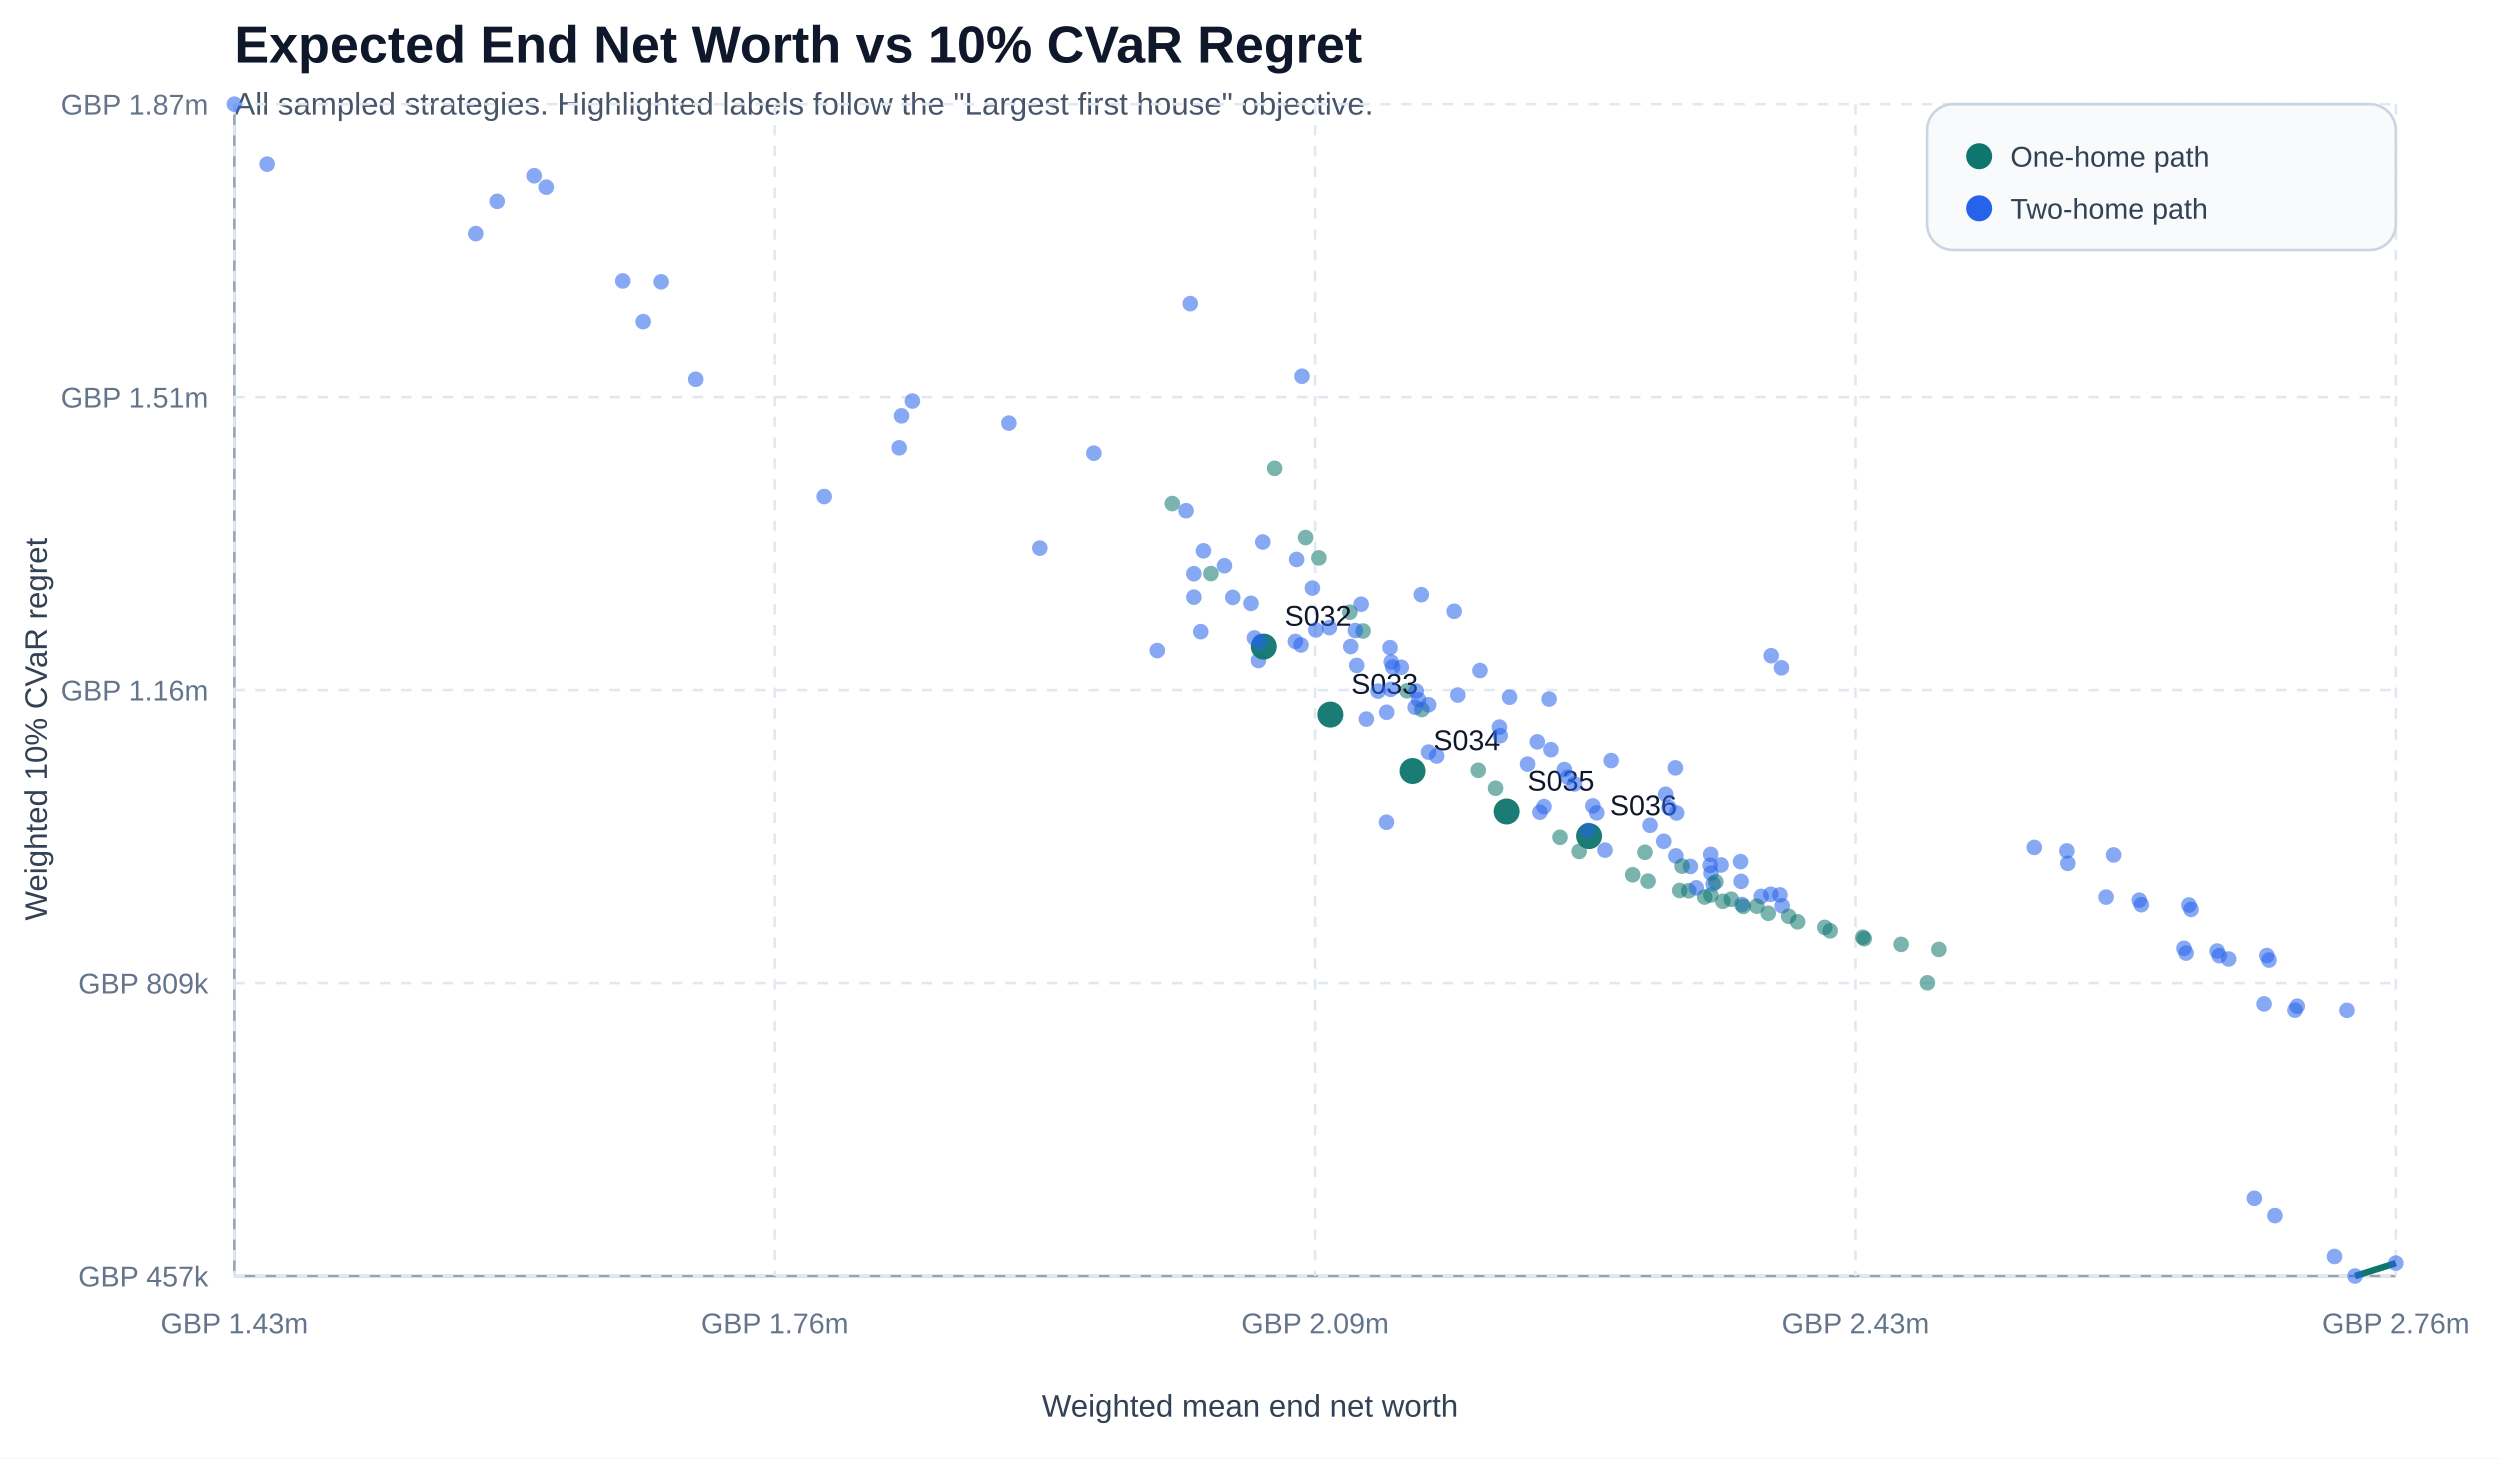
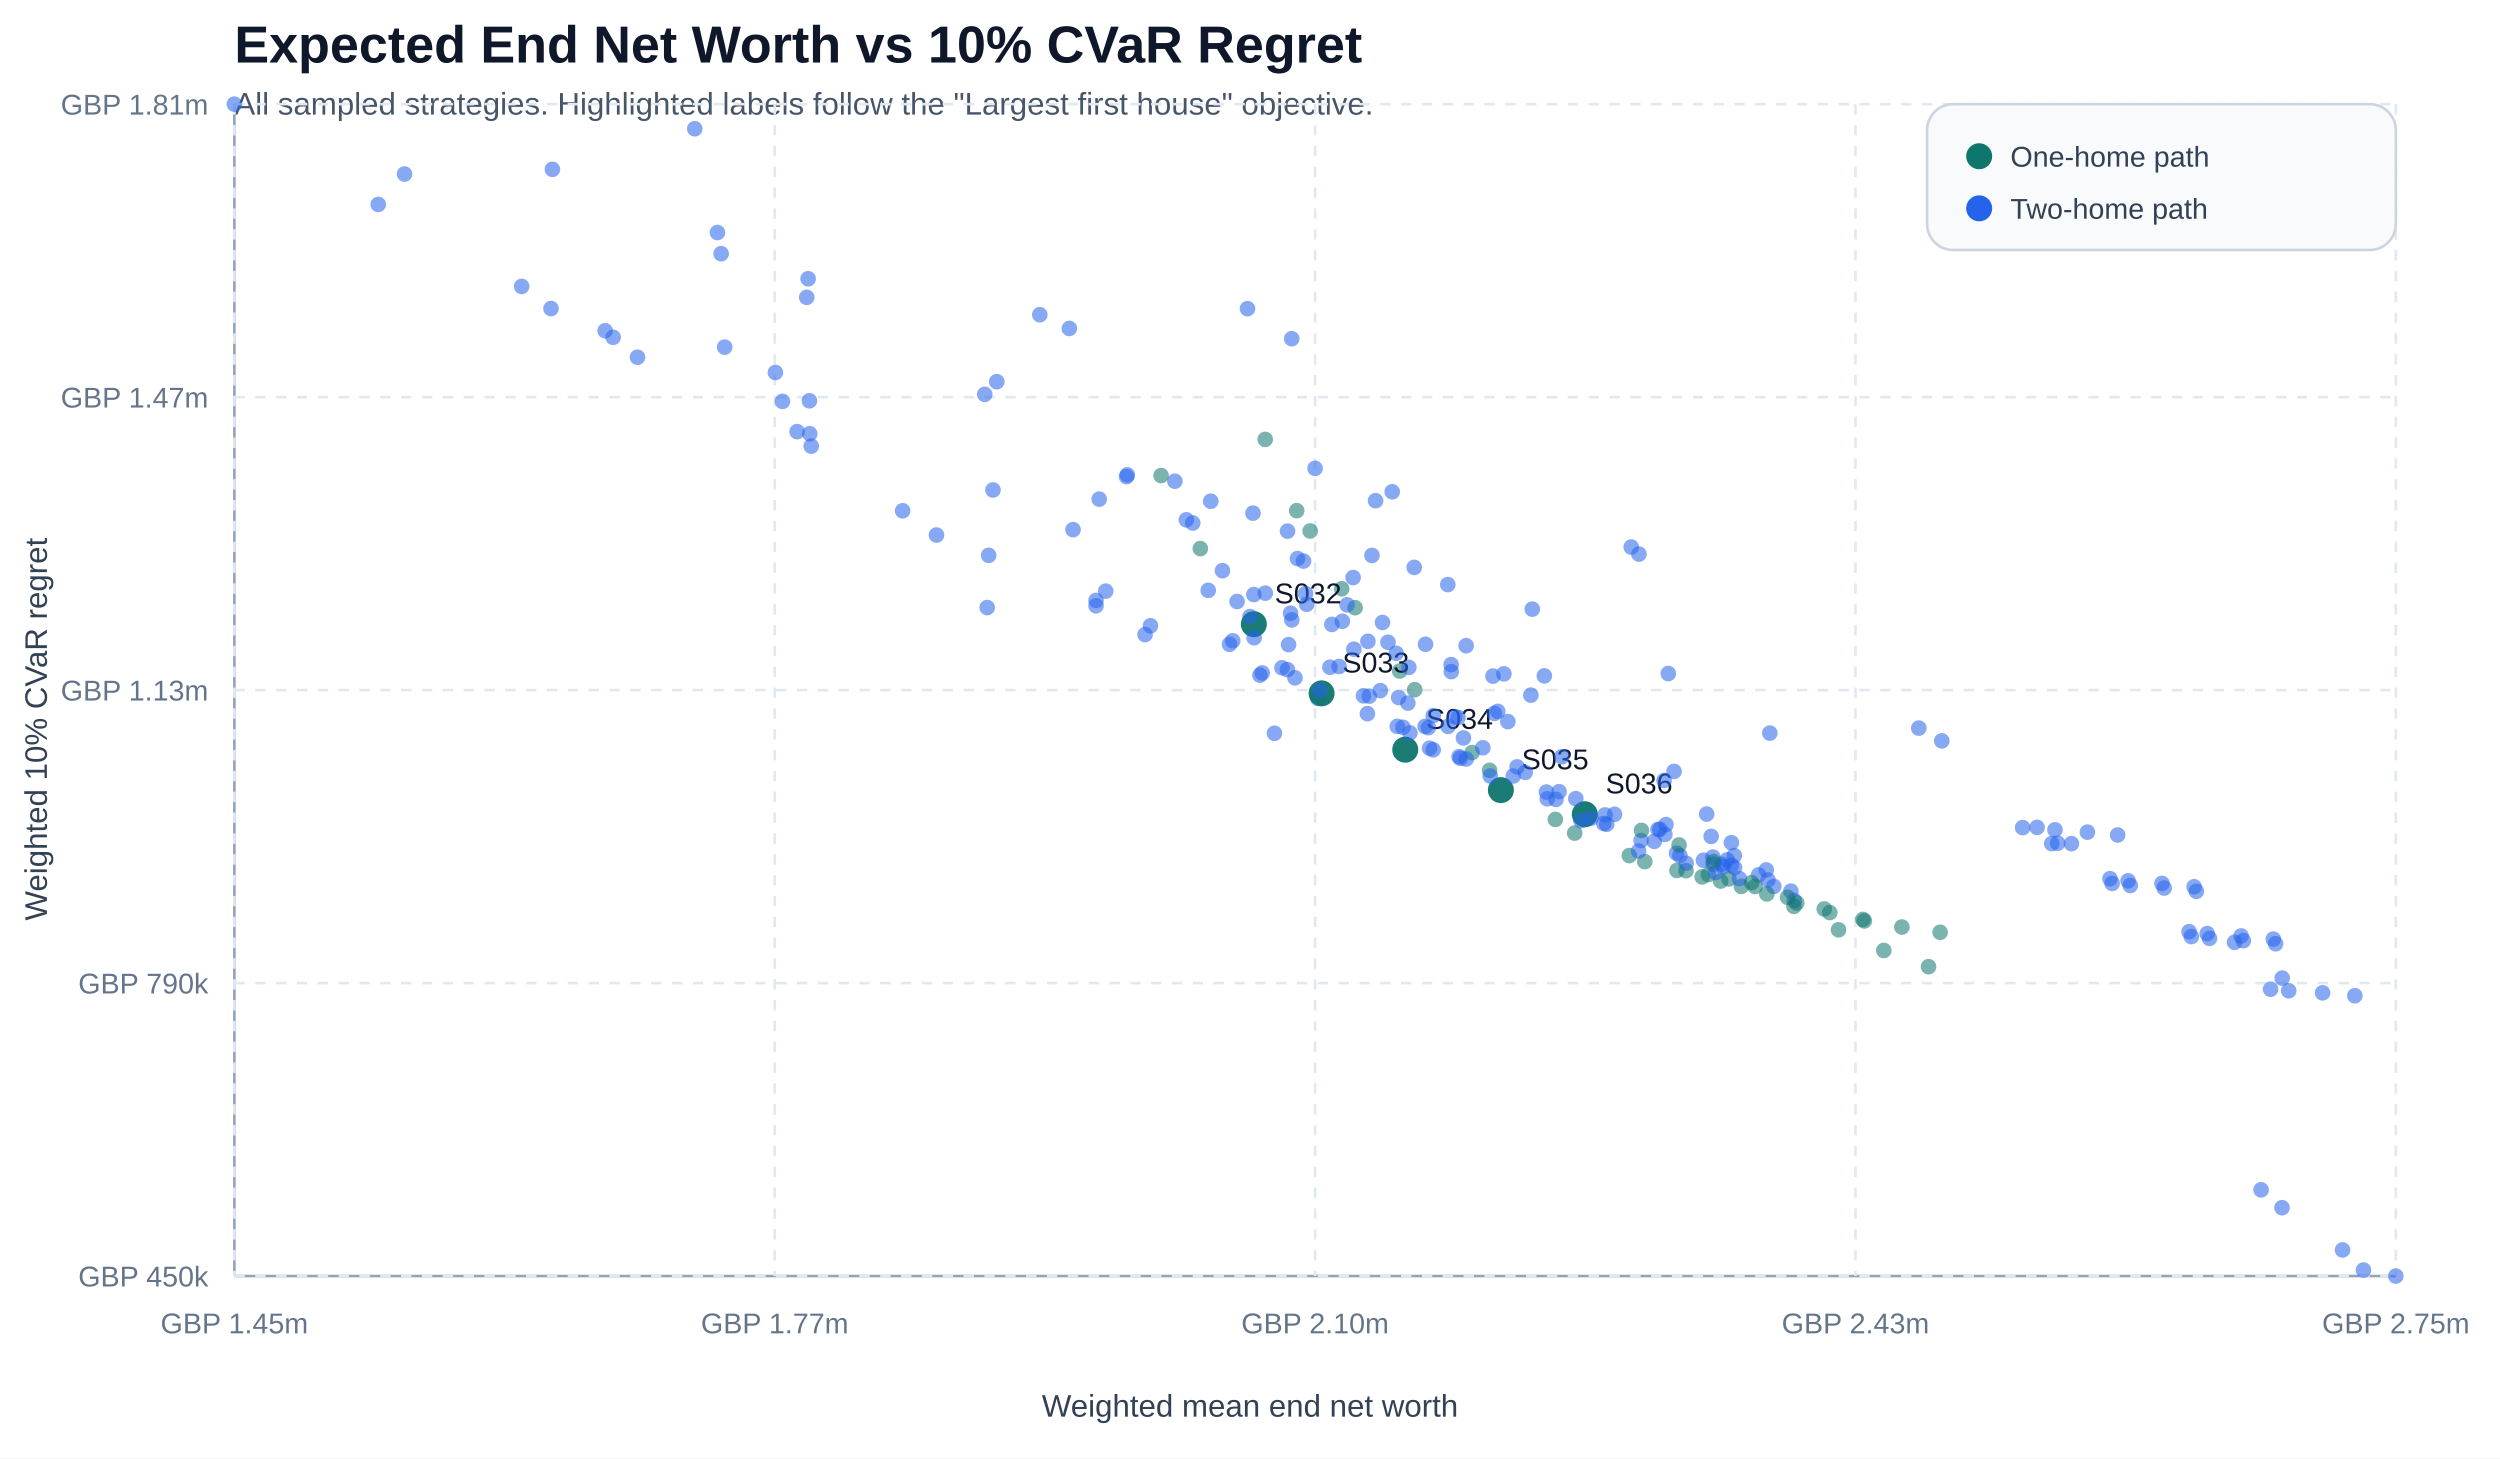
<svg xmlns="http://www.w3.org/2000/svg" width="960" height="560" viewBox="0 0 960 560">
  <rect width="960" height="560" fill="#ffffff" />
  <text x="90" y="24" font-size="20" font-family="Arial, sans-serif" font-weight="700" fill="#0f172a">Expected End Net Worth vs 10% CVaR Regret</text>
  <text x="90" y="44" font-size="12" font-family="Arial, sans-serif" fill="#475569">All sampled strategies. Highlighted labels follow the "Largest first house" objective.</text>
  <line x1="90" y1="490" x2="920" y2="490" stroke="#94a3b8" />
  <line x1="90" y1="40" x2="90" y2="490" stroke="#94a3b8" />
  <line x1="90" y1="40" x2="90" y2="490" stroke="#e2e8f0" stroke-dasharray="4 4" />
  <line x1="90" y1="490" x2="920" y2="490" stroke="#e2e8f0" stroke-dasharray="4 4" />
-   <text x="90" y="512" text-anchor="middle" font-size="11" font-family="Arial, sans-serif" fill="#64748b">GBP 1.43m</text>
-   <text x="80" y="494" text-anchor="end" font-size="11" font-family="Arial, sans-serif" fill="#64748b">GBP 457k</text>
+   <text x="90" y="512" text-anchor="middle" font-size="11" font-family="Arial, sans-serif" fill="#64748b">GBP 1.45m</text>
+   <text x="80" y="494" text-anchor="end" font-size="11" font-family="Arial, sans-serif" fill="#64748b">GBP 450k</text>
  <line x1="297.5" y1="40" x2="297.5" y2="490" stroke="#e2e8f0" stroke-dasharray="4 4" />
  <line x1="90" y1="377.5" x2="920" y2="377.5" stroke="#e2e8f0" stroke-dasharray="4 4" />
-   <text x="297.5" y="512" text-anchor="middle" font-size="11" font-family="Arial, sans-serif" fill="#64748b">GBP 1.76m</text>
-   <text x="80" y="381.5" text-anchor="end" font-size="11" font-family="Arial, sans-serif" fill="#64748b">GBP 809k</text>
+   <text x="297.5" y="512" text-anchor="middle" font-size="11" font-family="Arial, sans-serif" fill="#64748b">GBP 1.77m</text>
+   <text x="80" y="381.5" text-anchor="end" font-size="11" font-family="Arial, sans-serif" fill="#64748b">GBP 790k</text>
  <line x1="505" y1="40" x2="505" y2="490" stroke="#e2e8f0" stroke-dasharray="4 4" />
  <line x1="90" y1="265" x2="920" y2="265" stroke="#e2e8f0" stroke-dasharray="4 4" />
-   <text x="505" y="512" text-anchor="middle" font-size="11" font-family="Arial, sans-serif" fill="#64748b">GBP 2.09m</text>
-   <text x="80" y="269" text-anchor="end" font-size="11" font-family="Arial, sans-serif" fill="#64748b">GBP 1.16m</text>
+   <text x="505" y="512" text-anchor="middle" font-size="11" font-family="Arial, sans-serif" fill="#64748b">GBP 2.10m</text>
+   <text x="80" y="269" text-anchor="end" font-size="11" font-family="Arial, sans-serif" fill="#64748b">GBP 1.13m</text>
  <line x1="712.5" y1="40" x2="712.5" y2="490" stroke="#e2e8f0" stroke-dasharray="4 4" />
  <line x1="90" y1="152.5" x2="920" y2="152.5" stroke="#e2e8f0" stroke-dasharray="4 4" />
  <text x="712.5" y="512" text-anchor="middle" font-size="11" font-family="Arial, sans-serif" fill="#64748b">GBP 2.43m</text>
-   <text x="80" y="156.5" text-anchor="end" font-size="11" font-family="Arial, sans-serif" fill="#64748b">GBP 1.51m</text>
+   <text x="80" y="156.5" text-anchor="end" font-size="11" font-family="Arial, sans-serif" fill="#64748b">GBP 1.47m</text>
  <line x1="920" y1="40" x2="920" y2="490" stroke="#e2e8f0" stroke-dasharray="4 4" />
  <line x1="90" y1="40" x2="920" y2="40" stroke="#e2e8f0" stroke-dasharray="4 4" />
-   <text x="920" y="512" text-anchor="middle" font-size="11" font-family="Arial, sans-serif" fill="#64748b">GBP 2.76m</text>
-   <text x="80" y="44" text-anchor="end" font-size="11" font-family="Arial, sans-serif" fill="#64748b">GBP 1.87m</text>
-   <polyline points="904.342,490 920,485.042" fill="none" stroke="#0f766e" stroke-width="2.5" />
-   <circle cx="606.39" cy="326.947" r="3" fill="#0f766e" opacity="0.55" />
-   <circle cx="599.043" cy="321.527" r="3" fill="#0f766e" opacity="0.55" />
-   <circle cx="574.293" cy="302.694" r="3" fill="#0f766e" opacity="0.55" />
-   <circle cx="567.637" cy="295.797" r="3" fill="#0f766e" opacity="0.55" />
-   <circle cx="632.859" cy="338.345" r="3" fill="#0f766e" opacity="0.55" />
-   <circle cx="626.951" cy="335.919" r="3" fill="#0f766e" opacity="0.55" />
-   <circle cx="644.997" cy="341.936" r="3" fill="#0f766e" opacity="0.55" />
-   <circle cx="648.472" cy="342.051" r="3" fill="#0f766e" opacity="0.55" />
-   <circle cx="540.278" cy="265.282" r="3" fill="#0f766e" opacity="0.55" />
-   <circle cx="545.984" cy="272.467" r="3" fill="#0f766e" opacity="0.55" />
-   <circle cx="542.421" cy="296.072" r="5" fill="#0f766e" opacity="0.95" />
-   <text x="550.421" y="288.072" font-size="11" font-family="Arial, sans-serif" fill="#0f172a">S034</text>
-   <circle cx="654.581" cy="344.462" r="3" fill="#0f766e" opacity="0.55" />
-   <circle cx="591.321" cy="311.881" r="3" fill="#2563eb" opacity="0.55" />
-   <circle cx="578.546" cy="311.612" r="5" fill="#0f766e" opacity="0.95" />
-   <text x="586.546" y="303.612" font-size="11" font-family="Arial, sans-serif" fill="#0f172a">S035</text>
-   <circle cx="656.96" cy="343.698" r="3" fill="#0f766e" opacity="0.55" />
-   <circle cx="510.866" cy="274.414" r="5" fill="#0f766e" opacity="0.95" />
-   <text x="518.866" y="266.414" font-size="11" font-family="Arial, sans-serif" fill="#0f172a">S033</text>
-   <circle cx="661.583" cy="346.105" r="3" fill="#0f766e" opacity="0.55" />
-   <circle cx="610.203" cy="321.057" r="5" fill="#0f766e" opacity="0.95" />
-   <text x="618.203" y="313.057" font-size="11" font-family="Arial, sans-serif" fill="#0f172a">S036</text>
-   <circle cx="524.688" cy="276.14" r="3" fill="#2563eb" opacity="0.55" />
-   <circle cx="559.784" cy="266.905" r="3" fill="#2563eb" opacity="0.55" />
-   <circle cx="548.556" cy="288.819" r="3" fill="#2563eb" opacity="0.55" />
-   <circle cx="651.364" cy="340.913" r="3" fill="#2563eb" opacity="0.55" />
-   <circle cx="668.889" cy="347.326" r="3" fill="#2563eb" opacity="0.55" />
-   <circle cx="518.334" cy="235.093" r="3" fill="#0f766e" opacity="0.55" />
-   <circle cx="616.324" cy="326.442" r="3" fill="#2563eb" opacity="0.55" />
-   <circle cx="611.655" cy="309.472" r="3" fill="#2563eb" opacity="0.55" />
-   <circle cx="664.788" cy="345.302" r="3" fill="#0f766e" opacity="0.55" />
-   <circle cx="523.427" cy="242.306" r="3" fill="#0f766e" opacity="0.55" />
-   <circle cx="643.535" cy="328.665" r="3" fill="#2563eb" opacity="0.55" />
-   <circle cx="669.432" cy="348.064" r="3" fill="#0f766e" opacity="0.55" />
-   <circle cx="543.816" cy="265.368" r="3" fill="#2563eb" opacity="0.55" />
-   <circle cx="586.582" cy="293.422" r="3" fill="#2563eb" opacity="0.55" />
-   <circle cx="590.314" cy="284.871" r="3" fill="#2563eb" opacity="0.55" />
-   <circle cx="533.779" cy="248.696" r="3" fill="#2563eb" opacity="0.55" />
-   <circle cx="483.24" cy="253.635" r="3" fill="#2563eb" opacity="0.55" />
-   <circle cx="520.454" cy="242.124" r="3" fill="#2563eb" opacity="0.55" />
-   <circle cx="485.285" cy="248.291" r="5" fill="#0f766e" opacity="0.95" />
-   <text x="493.285" y="240.291" font-size="11" font-family="Arial, sans-serif" fill="#0f172a">S032</text>
-   <circle cx="499.584" cy="247.664" r="3" fill="#2563eb" opacity="0.55" />
-   <circle cx="461.084" cy="242.564" r="3" fill="#2563eb" opacity="0.55" />
-   <circle cx="649.118" cy="332.711" r="3" fill="#2563eb" opacity="0.55" />
-   <circle cx="657.035" cy="335.291" r="3" fill="#2563eb" opacity="0.55" />
-   <circle cx="657.843" cy="339.416" r="3" fill="#2563eb" opacity="0.55" />
-   <circle cx="592.889" cy="309.735" r="3" fill="#2563eb" opacity="0.55" />
-   <circle cx="576.086" cy="282.498" r="3" fill="#2563eb" opacity="0.55" />
-   <circle cx="594.867" cy="268.46" r="3" fill="#2563eb" opacity="0.55" />
-   <circle cx="518.679" cy="248.267" r="3" fill="#2563eb" opacity="0.55" />
-   <circle cx="600.718" cy="295.51" r="3" fill="#2563eb" opacity="0.55" />
-   <circle cx="579.672" cy="267.726" r="3" fill="#2563eb" opacity="0.55" />
-   <circle cx="679.966" cy="343.402" r="3" fill="#2563eb" opacity="0.55" />
-   <circle cx="609.711" cy="318.892" r="3" fill="#2563eb" opacity="0.55" />
-   <circle cx="631.671" cy="327.277" r="3" fill="#0f766e" opacity="0.55" />
-   <circle cx="633.622" cy="316.911" r="3" fill="#2563eb" opacity="0.55" />
-   <circle cx="505.269" cy="241.91" r="3" fill="#2563eb" opacity="0.55" />
-   <circle cx="575.786" cy="279.2" r="3" fill="#2563eb" opacity="0.55" />
-   <circle cx="545.781" cy="228.351" r="3" fill="#2563eb" opacity="0.55" />
-   <circle cx="544.746" cy="268.709" r="3" fill="#2563eb" opacity="0.55" />
-   <circle cx="483.857" cy="246.472" r="3" fill="#2563eb" opacity="0.55" />
-   <circle cx="679.017" cy="350.703" r="3" fill="#0f766e" opacity="0.55" />
-   <circle cx="639.62" cy="305.001" r="3" fill="#2563eb" opacity="0.55" />
-   <circle cx="920" cy="485.042" r="3" fill="#2563eb" opacity="0.55" />
-   <circle cx="904.342" cy="490" r="3" fill="#2563eb" opacity="0.55" />
-   <circle cx="668.584" cy="338.443" r="3" fill="#2563eb" opacity="0.55" />
-   <circle cx="638.886" cy="323.055" r="3" fill="#2563eb" opacity="0.55" />
-   <circle cx="896.444" cy="482.493" r="3" fill="#2563eb" opacity="0.55" />
-   <circle cx="522.677" cy="232.023" r="3" fill="#2563eb" opacity="0.55" />
-   <circle cx="684.335" cy="347.836" r="3" fill="#2563eb" opacity="0.55" />
-   <circle cx="532.487" cy="273.521" r="3" fill="#2563eb" opacity="0.55" />
-   <circle cx="558.394" cy="234.734" r="3" fill="#2563eb" opacity="0.55" />
-   <circle cx="668.381" cy="330.865" r="3" fill="#2563eb" opacity="0.55" />
-   <circle cx="520.973" cy="255.519" r="3" fill="#2563eb" opacity="0.55" />
-   <circle cx="613.152" cy="312.122" r="3" fill="#2563eb" opacity="0.55" />
-   <circle cx="503.961" cy="225.834" r="3" fill="#2563eb" opacity="0.55" />
-   <circle cx="604.578" cy="301.014" r="3" fill="#2563eb" opacity="0.55" />
-   <circle cx="676.298" cy="344.212" r="3" fill="#2563eb" opacity="0.55" />
-   <circle cx="873.571" cy="466.783" r="3" fill="#2563eb" opacity="0.55" />
-   <circle cx="497.422" cy="246.308" r="3" fill="#2563eb" opacity="0.55" />
-   <circle cx="865.673" cy="460.151" r="3" fill="#2563eb" opacity="0.55" />
-   <circle cx="529.171" cy="265.386" r="3" fill="#2563eb" opacity="0.55" />
-   <circle cx="534.027" cy="264.721" r="3" fill="#2563eb" opacity="0.55" />
-   <circle cx="534.214" cy="254.203" r="3" fill="#2563eb" opacity="0.55" />
-   <circle cx="690.286" cy="353.979" r="3" fill="#0f766e" opacity="0.55" />
-   <circle cx="660.893" cy="332.155" r="3" fill="#2563eb" opacity="0.55" />
-   <circle cx="551.676" cy="290.309" r="3" fill="#2563eb" opacity="0.55" />
-   <circle cx="683.495" cy="343.639" r="3" fill="#2563eb" opacity="0.55" />
-   <circle cx="548.59" cy="270.636" r="3" fill="#2563eb" opacity="0.55" />
-   <circle cx="674.613" cy="347.968" r="3" fill="#0f766e" opacity="0.55" />
-   <circle cx="399.288" cy="210.473" r="3" fill="#2563eb" opacity="0.55" />
-   <circle cx="543.431" cy="271.593" r="3" fill="#2563eb" opacity="0.55" />
-   <circle cx="602.049" cy="298.45" r="3" fill="#2563eb" opacity="0.55" />
-   <circle cx="510.488" cy="241.005" r="3" fill="#2563eb" opacity="0.55" />
-   <circle cx="656.902" cy="328.075" r="3" fill="#2563eb" opacity="0.55" />
-   <circle cx="481.699" cy="244.968" r="3" fill="#2563eb" opacity="0.55" />
-   <circle cx="473.366" cy="229.398" r="3" fill="#2563eb" opacity="0.55" />
-   <circle cx="595.564" cy="287.891" r="3" fill="#2563eb" opacity="0.55" />
-   <circle cx="534.785" cy="256.137" r="3" fill="#2563eb" opacity="0.55" />
-   <circle cx="480.386" cy="231.698" r="3" fill="#2563eb" opacity="0.55" />
-   <circle cx="656.705" cy="332.267" r="3" fill="#2563eb" opacity="0.55" />
-   <circle cx="901.236" cy="387.966" r="3" fill="#2563eb" opacity="0.55" />
-   <circle cx="702.781" cy="357.438" r="3" fill="#0f766e" opacity="0.55" />
-   <circle cx="643.825" cy="312.187" r="3" fill="#2563eb" opacity="0.55" />
-   <circle cx="881.264" cy="387.914" r="3" fill="#2563eb" opacity="0.55" />
-   <circle cx="497.897" cy="214.827" r="3" fill="#2563eb" opacity="0.55" />
-   <circle cx="882.138" cy="386.392" r="3" fill="#2563eb" opacity="0.55" />
-   <circle cx="640.922" cy="310.121" r="3" fill="#2563eb" opacity="0.55" />
-   <circle cx="869.405" cy="385.51" r="3" fill="#2563eb" opacity="0.55" />
-   <circle cx="458.432" cy="220.312" r="3" fill="#2563eb" opacity="0.55" />
-   <circle cx="458.446" cy="229.307" r="3" fill="#2563eb" opacity="0.55" />
-   <circle cx="501.344" cy="206.422" r="3" fill="#0f766e" opacity="0.55" />
-   <circle cx="538.111" cy="256.237" r="3" fill="#2563eb" opacity="0.55" />
-   <circle cx="871.3" cy="368.672" r="3" fill="#2563eb" opacity="0.55" />
-   <circle cx="870.466" cy="366.934" r="3" fill="#2563eb" opacity="0.55" />
-   <circle cx="715.871" cy="360.467" r="3" fill="#0f766e" opacity="0.55" />
-   <circle cx="855.804" cy="368.251" r="3" fill="#2563eb" opacity="0.55" />
-   <circle cx="852.202" cy="366.983" r="3" fill="#2563eb" opacity="0.55" />
-   <circle cx="851.367" cy="365.203" r="3" fill="#2563eb" opacity="0.55" />
-   <circle cx="618.691" cy="292.05" r="3" fill="#2563eb" opacity="0.55" />
-   <circle cx="839.469" cy="365.988" r="3" fill="#2563eb" opacity="0.55" />
-   <circle cx="838.634" cy="364.157" r="3" fill="#2563eb" opacity="0.55" />
-   <circle cx="645.909" cy="332.591" r="3" fill="#0f766e" opacity="0.55" />
-   <circle cx="470.189" cy="217.24" r="3" fill="#2563eb" opacity="0.55" />
-   <circle cx="464.997" cy="220.257" r="3" fill="#0f766e" opacity="0.55" />
-   <circle cx="462.122" cy="211.518" r="3" fill="#2563eb" opacity="0.55" />
-   <circle cx="484.901" cy="208.12" r="3" fill="#2563eb" opacity="0.55" />
-   <circle cx="506.44" cy="214.23" r="3" fill="#0f766e" opacity="0.55" />
-   <circle cx="841.364" cy="349.211" r="3" fill="#2563eb" opacity="0.55" />
-   <circle cx="840.544" cy="347.506" r="3" fill="#2563eb" opacity="0.55" />
-   <circle cx="740.129" cy="377.4" r="3" fill="#0f766e" opacity="0.55" />
-   <circle cx="822.266" cy="347.405" r="3" fill="#2563eb" opacity="0.55" />
-   <circle cx="821.472" cy="345.677" r="3" fill="#2563eb" opacity="0.55" />
-   <circle cx="808.74" cy="344.482" r="3" fill="#2563eb" opacity="0.55" />
-   <circle cx="744.518" cy="364.594" r="3" fill="#0f766e" opacity="0.55" />
-   <circle cx="686.85" cy="351.865" r="3" fill="#0f766e" opacity="0.55" />
-   <circle cx="730.028" cy="362.644" r="3" fill="#0f766e" opacity="0.55" />
-   <circle cx="811.638" cy="328.302" r="3" fill="#2563eb" opacity="0.55" />
-   <circle cx="794.037" cy="331.525" r="3" fill="#2563eb" opacity="0.55" />
-   <circle cx="715.327" cy="359.888" r="3" fill="#0f766e" opacity="0.55" />
-   <circle cx="793.671" cy="326.749" r="3" fill="#2563eb" opacity="0.55" />
-   <circle cx="700.719" cy="356.118" r="3" fill="#0f766e" opacity="0.55" />
-   <circle cx="781.168" cy="325.402" r="3" fill="#2563eb" opacity="0.55" />
-   <circle cx="658.896" cy="338.645" r="3" fill="#0f766e" opacity="0.55" />
-   <circle cx="455.453" cy="196.109" r="3" fill="#2563eb" opacity="0.55" />
-   <circle cx="643.352" cy="294.864" r="3" fill="#2563eb" opacity="0.55" />
-   <circle cx="532.406" cy="315.742" r="3" fill="#2563eb" opacity="0.55" />
-   <circle cx="684.08" cy="256.438" r="3" fill="#2563eb" opacity="0.55" />
-   <circle cx="680.131" cy="251.795" r="3" fill="#2563eb" opacity="0.55" />
-   <circle cx="489.444" cy="179.85" r="3" fill="#0f766e" opacity="0.55" />
-   <circle cx="450.155" cy="193.37" r="3" fill="#0f766e" opacity="0.55" />
-   <circle cx="568.307" cy="257.477" r="3" fill="#2563eb" opacity="0.55" />
-   <circle cx="444.403" cy="249.807" r="3" fill="#2563eb" opacity="0.55" />
-   <circle cx="345.285" cy="171.966" r="3" fill="#2563eb" opacity="0.55" />
-   <circle cx="346.177" cy="159.689" r="3" fill="#2563eb" opacity="0.55" />
-   <circle cx="350.353" cy="153.998" r="3" fill="#2563eb" opacity="0.55" />
-   <circle cx="420.045" cy="174.027" r="3" fill="#2563eb" opacity="0.55" />
-   <circle cx="499.972" cy="144.483" r="3" fill="#2563eb" opacity="0.55" />
-   <circle cx="316.482" cy="190.664" r="3" fill="#2563eb" opacity="0.55" />
-   <circle cx="387.402" cy="162.476" r="3" fill="#2563eb" opacity="0.55" />
-   <circle cx="457.054" cy="116.592" r="3" fill="#2563eb" opacity="0.55" />
-   <circle cx="246.958" cy="123.51" r="3" fill="#2563eb" opacity="0.55" />
-   <circle cx="267.14" cy="145.644" r="3" fill="#2563eb" opacity="0.55" />
-   <circle cx="253.864" cy="108.228" r="3" fill="#2563eb" opacity="0.55" />
-   <circle cx="239.12" cy="107.88" r="3" fill="#2563eb" opacity="0.55" />
-   <circle cx="182.722" cy="89.704" r="3" fill="#2563eb" opacity="0.55" />
-   <circle cx="190.949" cy="77.315" r="3" fill="#2563eb" opacity="0.55" />
-   <circle cx="209.783" cy="71.879" r="3" fill="#2563eb" opacity="0.55" />
-   <circle cx="205.154" cy="67.494" r="3" fill="#2563eb" opacity="0.55" />
-   <circle cx="102.593" cy="63.028" r="3" fill="#2563eb" opacity="0.55" />
+   <text x="920" y="512" text-anchor="middle" font-size="11" font-family="Arial, sans-serif" fill="#64748b">GBP 2.75m</text>
+   <text x="80" y="44" text-anchor="end" font-size="11" font-family="Arial, sans-serif" fill="#64748b">GBP 1.81m</text>
+   <polyline points="920,490" fill="none" stroke="#0f766e" stroke-width="2.5" />
+   <circle cx="604.673" cy="319.909" r="3" fill="#0f766e" opacity="0.55" />
+   <circle cx="597.257" cy="314.66" r="3" fill="#0f766e" opacity="0.55" />
+   <circle cx="572.003" cy="295.804" r="3" fill="#0f766e" opacity="0.55" />
+   <circle cx="565.272" cy="288.989" r="3" fill="#0f766e" opacity="0.55" />
+   <circle cx="625.657" cy="328.548" r="3" fill="#0f766e" opacity="0.55" />
+   <circle cx="631.597" cy="330.86" r="3" fill="#0f766e" opacity="0.55" />
+   <circle cx="548.948" cy="287.307" r="3" fill="#2563eb" opacity="0.55" />
+   <circle cx="643.95" cy="334.254" r="3" fill="#0f766e" opacity="0.55" />
+   <circle cx="647.42" cy="334.349" r="3" fill="#0f766e" opacity="0.55" />
+   <circle cx="537.474" cy="257.678" r="3" fill="#0f766e" opacity="0.55" />
+   <circle cx="543.243" cy="264.835" r="3" fill="#0f766e" opacity="0.55" />
+   <circle cx="539.617" cy="287.878" r="5" fill="#0f766e" opacity="0.95" />
+   <text x="547.617" y="279.878" font-size="11" font-family="Arial, sans-serif" fill="#0f172a">S034</text>
+   <circle cx="483.819" cy="259.259" r="3" fill="#2563eb" opacity="0.55" />
+   <circle cx="653.636" cy="336.732" r="3" fill="#0f766e" opacity="0.55" />
+   <circle cx="576.335" cy="303.405" r="5" fill="#0f766e" opacity="0.95" />
+   <text x="584.335" y="295.405" font-size="11" font-family="Arial, sans-serif" fill="#0f172a">S035</text>
+   <circle cx="506.037" cy="268.173" r="3" fill="#2563eb" opacity="0.55" />
+   <circle cx="655.988" cy="335.839" r="3" fill="#0f766e" opacity="0.55" />
+   <circle cx="507.486" cy="266.244" r="5" fill="#0f766e" opacity="0.95" />
+   <text x="515.486" y="258.244" font-size="11" font-family="Arial, sans-serif" fill="#0f172a">S033</text>
+   <circle cx="560.278" cy="290.574" r="3" fill="#2563eb" opacity="0.55" />
+   <circle cx="660.72" cy="338.342" r="3" fill="#0f766e" opacity="0.55" />
+   <circle cx="536.544" cy="278.919" r="3" fill="#2563eb" opacity="0.55" />
+   <circle cx="647.477" cy="331.497" r="3" fill="#2563eb" opacity="0.55" />
+   <circle cx="608.562" cy="312.664" r="5" fill="#0f766e" opacity="0.95" />
+   <text x="616.562" y="304.664" font-size="11" font-family="Arial, sans-serif" fill="#0f172a">S036</text>
+   <circle cx="573.304" cy="259.629" r="3" fill="#2563eb" opacity="0.55" />
+   <circle cx="441.774" cy="240.305" r="3" fill="#2563eb" opacity="0.55" />
+   <circle cx="629.215" cy="326.806" r="3" fill="#2563eb" opacity="0.55" />
+   <circle cx="484.683" cy="258.403" r="3" fill="#2563eb" opacity="0.55" />
+   <circle cx="597.499" cy="306.978" r="3" fill="#2563eb" opacity="0.55" />
+   <circle cx="610.951" cy="314.172" r="3" fill="#2563eb" opacity="0.55" />
+   <circle cx="658.864" cy="335.033" r="3" fill="#2563eb" opacity="0.55" />
+   <circle cx="562.998" cy="247.95" r="3" fill="#2563eb" opacity="0.55" />
+   <circle cx="420.878" cy="232.622" r="3" fill="#2563eb" opacity="0.55" />
+   <circle cx="557.295" cy="257.907" r="3" fill="#2563eb" opacity="0.55" />
+   <circle cx="538.747" cy="279.275" r="3" fill="#2563eb" opacity="0.55" />
+   <circle cx="572.257" cy="297.981" r="3" fill="#2563eb" opacity="0.55" />
+   <circle cx="639.746" cy="316.64" r="3" fill="#2563eb" opacity="0.55" />
+   <circle cx="557.234" cy="255.202" r="3" fill="#2563eb" opacity="0.55" />
+   <circle cx="594.155" cy="306.743" r="3" fill="#2563eb" opacity="0.55" />
+   <circle cx="645.08" cy="328.547" r="3" fill="#2563eb" opacity="0.55" />
+   <circle cx="635.24" cy="323.067" r="3" fill="#2563eb" opacity="0.55" />
+   <circle cx="581.093" cy="297.969" r="3" fill="#2563eb" opacity="0.55" />
+   <circle cx="515.2" cy="226.084" r="3" fill="#0f766e" opacity="0.55" />
+   <circle cx="547.227" cy="278.933" r="3" fill="#2563eb" opacity="0.55" />
+   <circle cx="523.568" cy="267.195" r="3" fill="#2563eb" opacity="0.55" />
+   <circle cx="616.971" cy="316.526" r="3" fill="#2563eb" opacity="0.55" />
+   <circle cx="547.403" cy="247.413" r="3" fill="#2563eb" opacity="0.55" />
+   <circle cx="607.08" cy="315.146" r="3" fill="#2563eb" opacity="0.55" />
+   <circle cx="598.677" cy="304.01" r="3" fill="#2563eb" opacity="0.55" />
+   <circle cx="494.348" cy="257.138" r="3" fill="#2563eb" opacity="0.55" />
+   <circle cx="663.934" cy="337.495" r="3" fill="#0f766e" opacity="0.55" />
+   <circle cx="615.855" cy="316.222" r="3" fill="#2563eb" opacity="0.55" />
+   <circle cx="520.361" cy="233.353" r="3" fill="#0f766e" opacity="0.55" />
+   <circle cx="668.696" cy="340.371" r="3" fill="#0f766e" opacity="0.55" />
+   <circle cx="585.686" cy="296.582" r="3" fill="#2563eb" opacity="0.55" />
+   <circle cx="541.406" cy="281.431" r="3" fill="#2563eb" opacity="0.55" />
+   <circle cx="561.961" cy="283.378" r="3" fill="#2563eb" opacity="0.55" />
+   <circle cx="550.353" cy="287.926" r="3" fill="#2563eb" opacity="0.55" />
+   <circle cx="667.917" cy="337.403" r="3" fill="#2563eb" opacity="0.55" />
+   <circle cx="540.991" cy="256.274" r="3" fill="#2563eb" opacity="0.55" />
+   <circle cx="536.123" cy="250.864" r="3" fill="#2563eb" opacity="0.55" />
+   <circle cx="619.985" cy="312.706" r="3" fill="#2563eb" opacity="0.55" />
+   <circle cx="530.882" cy="239.033" r="3" fill="#2563eb" opacity="0.55" />
+   <circle cx="654.128" cy="330.338" r="3" fill="#2563eb" opacity="0.55" />
+   <circle cx="472.132" cy="247.413" r="3" fill="#2563eb" opacity="0.55" />
+   <circle cx="517.278" cy="232.266" r="3" fill="#2563eb" opacity="0.55" />
+   <circle cx="689.018" cy="345.784" r="3" fill="#2563eb" opacity="0.55" />
+   <circle cx="481.477" cy="239.682" r="5" fill="#0f766e" opacity="0.95" />
+   <text x="489.477" y="231.682" font-size="11" font-family="Arial, sans-serif" fill="#0f172a">S032</text>
+   <circle cx="630.179" cy="322.756" r="3" fill="#2563eb" opacity="0.55" />
+   <circle cx="582.558" cy="294.483" r="3" fill="#2563eb" opacity="0.55" />
+   <circle cx="525.795" cy="267.325" r="3" fill="#2563eb" opacity="0.55" />
+   <circle cx="616.338" cy="312.933" r="3" fill="#2563eb" opacity="0.55" />
+   <circle cx="540.614" cy="269.986" r="3" fill="#2563eb" opacity="0.55" />
+   <circle cx="525.278" cy="246.27" r="3" fill="#2563eb" opacity="0.55" />
+   <circle cx="506.828" cy="265.068" r="3" fill="#2563eb" opacity="0.55" />
+   <circle cx="511.439" cy="239.77" r="3" fill="#2563eb" opacity="0.55" />
+   <circle cx="605.105" cy="306.682" r="3" fill="#2563eb" opacity="0.55" />
+   <circle cx="661.717" cy="332.794" r="3" fill="#2563eb" opacity="0.55" />
+   <circle cx="560.763" cy="291.167" r="3" fill="#2563eb" opacity="0.55" />
+   <circle cx="496.055" cy="238.049" r="3" fill="#2563eb" opacity="0.55" />
+   <circle cx="473.375" cy="246.078" r="3" fill="#2563eb" opacity="0.55" />
+   <circle cx="657.869" cy="331.93" r="3" fill="#2563eb" opacity="0.55" />
+   <circle cx="664.874" cy="332.277" r="3" fill="#2563eb" opacity="0.55" />
+   <circle cx="420.879" cy="230.565" r="3" fill="#2563eb" opacity="0.55" />
+   <circle cx="643.78" cy="327.597" r="3" fill="#2563eb" opacity="0.55" />
+   <circle cx="593.834" cy="304.141" r="3" fill="#2563eb" opacity="0.55" />
+   <circle cx="569.41" cy="287.16" r="3" fill="#2563eb" opacity="0.55" />
+   <circle cx="657.736" cy="329.112" r="3" fill="#2563eb" opacity="0.55" />
+   <circle cx="525.082" cy="274.048" r="3" fill="#2563eb" opacity="0.55" />
+   <circle cx="587.854" cy="266.93" r="3" fill="#2563eb" opacity="0.55" />
+   <circle cx="599.722" cy="290.592" r="3" fill="#2563eb" opacity="0.55" />
+   <circle cx="492.278" cy="256.429" r="3" fill="#2563eb" opacity="0.55" />
+   <circle cx="593.03" cy="259.534" r="3" fill="#2563eb" opacity="0.55" />
+   <circle cx="573.814" cy="273.948" r="3" fill="#2563eb" opacity="0.55" />
+   <circle cx="497.277" cy="260.281" r="3" fill="#2563eb" opacity="0.55" />
+   <circle cx="515.452" cy="238.568" r="3" fill="#2563eb" opacity="0.55" />
+   <circle cx="681.139" cy="340.381" r="3" fill="#2563eb" opacity="0.55" />
+   <circle cx="559.901" cy="275.499" r="3" fill="#2563eb" opacity="0.55" />
+   <circle cx="577.509" cy="258.764" r="3" fill="#2563eb" opacity="0.55" />
+   <circle cx="575.135" cy="273.167" r="3" fill="#2563eb" opacity="0.55" />
+   <circle cx="661.206" cy="331.886" r="3" fill="#2563eb" opacity="0.55" />
+   <circle cx="481.587" cy="244.889" r="3" fill="#2563eb" opacity="0.55" />
+   <circle cx="630.322" cy="318.87" r="3" fill="#0f766e" opacity="0.55" />
+   <circle cx="548.478" cy="279.411" r="3" fill="#2563eb" opacity="0.55" />
+   <circle cx="636.646" cy="318.522" r="3" fill="#2563eb" opacity="0.55" />
+   <circle cx="501.764" cy="232.029" r="3" fill="#2563eb" opacity="0.55" />
+   <circle cx="655.364" cy="312.598" r="3" fill="#2563eb" opacity="0.55" />
+   <circle cx="675.289" cy="335.958" r="3" fill="#2563eb" opacity="0.55" />
+   <circle cx="519.898" cy="249.292" r="3" fill="#2563eb" opacity="0.55" />
+   <circle cx="920" cy="490" r="3" fill="#2563eb" opacity="0.55" />
+   <circle cx="666.078" cy="333.184" r="3" fill="#2563eb" opacity="0.55" />
+   <circle cx="501.299" cy="227.953" r="3" fill="#2563eb" opacity="0.55" />
+   <circle cx="543.06" cy="217.873" r="3" fill="#2563eb" opacity="0.55" />
+   <circle cx="907.579" cy="487.71" r="3" fill="#2563eb" opacity="0.55" />
+   <circle cx="563.026" cy="291.444" r="3" fill="#2563eb" opacity="0.55" />
+   <circle cx="665.966" cy="328.544" r="3" fill="#2563eb" opacity="0.55" />
+   <circle cx="678.465" cy="343.262" r="3" fill="#0f766e" opacity="0.55" />
+   <circle cx="639.327" cy="320.419" r="3" fill="#2563eb" opacity="0.55" />
+   <circle cx="530.039" cy="265.198" r="3" fill="#2563eb" opacity="0.55" />
+   <circle cx="424.601" cy="226.998" r="3" fill="#2563eb" opacity="0.55" />
+   <circle cx="495.575" cy="235.485" r="3" fill="#2563eb" opacity="0.55" />
+   <circle cx="479.996" cy="236.771" r="3" fill="#2563eb" opacity="0.55" />
+   <circle cx="899.545" cy="479.994" r="3" fill="#2563eb" opacity="0.55" />
+   <circle cx="678.246" cy="334.051" r="3" fill="#2563eb" opacity="0.55" />
+   <circle cx="359.614" cy="205.456" r="3" fill="#2563eb" opacity="0.55" />
+   <circle cx="579.023" cy="277.092" r="3" fill="#2563eb" opacity="0.55" />
+   <circle cx="642.835" cy="296.224" r="3" fill="#2563eb" opacity="0.55" />
+   <circle cx="637.413" cy="318.457" r="3" fill="#2563eb" opacity="0.55" />
+   <circle cx="379.644" cy="213.258" r="3" fill="#2563eb" opacity="0.55" />
+   <circle cx="519.594" cy="221.778" r="3" fill="#2563eb" opacity="0.55" />
+   <circle cx="687.695" cy="342.195" r="3" fill="#2563eb" opacity="0.55" />
+   <circle cx="555.944" cy="224.473" r="3" fill="#2563eb" opacity="0.55" />
+   <circle cx="550.366" cy="274.808" r="3" fill="#2563eb" opacity="0.55" />
+   <circle cx="663.211" cy="330.19" r="3" fill="#2563eb" opacity="0.55" />
+   <circle cx="475.028" cy="230.975" r="3" fill="#2563eb" opacity="0.55" />
+   <circle cx="639.023" cy="299.706" r="3" fill="#2563eb" opacity="0.55" />
+   <circle cx="588.4" cy="233.914" r="3" fill="#2563eb" opacity="0.55" />
+   <circle cx="657.083" cy="321.18" r="3" fill="#2563eb" opacity="0.55" />
+   <circle cx="876.291" cy="463.748" r="3" fill="#2563eb" opacity="0.55" />
+   <circle cx="526.828" cy="213.289" r="3" fill="#2563eb" opacity="0.55" />
+   <circle cx="494.806" cy="247.53" r="3" fill="#2563eb" opacity="0.55" />
+   <circle cx="500.543" cy="215.453" r="3" fill="#2563eb" opacity="0.55" />
+   <circle cx="485.869" cy="227.765" r="3" fill="#2563eb" opacity="0.55" />
+   <circle cx="514.207" cy="255.944" r="3" fill="#2563eb" opacity="0.55" />
+   <circle cx="868.256" cy="456.893" r="3" fill="#2563eb" opacity="0.55" />
+   <circle cx="678.907" cy="337.895" r="3" fill="#2563eb" opacity="0.55" />
+   <circle cx="537.065" cy="267.843" r="3" fill="#2563eb" opacity="0.55" />
+   <circle cx="558.667" cy="275.278" r="3" fill="#2563eb" opacity="0.55" />
+   <circle cx="664.845" cy="323.592" r="3" fill="#2563eb" opacity="0.55" />
+   <circle cx="532.982" cy="246.636" r="3" fill="#2563eb" opacity="0.55" />
+   <circle cx="689.952" cy="346.766" r="3" fill="#0f766e" opacity="0.55" />
+   <circle cx="481.474" cy="228.309" r="3" fill="#2563eb" opacity="0.55" />
+   <circle cx="673.953" cy="340.415" r="3" fill="#0f766e" opacity="0.55" />
+   <circle cx="498.235" cy="214.471" r="3" fill="#2563eb" opacity="0.55" />
+   <circle cx="469.42" cy="219.146" r="3" fill="#2563eb" opacity="0.55" />
+   <circle cx="463.96" cy="226.704" r="3" fill="#2563eb" opacity="0.55" />
+   <circle cx="904.251" cy="382.362" r="3" fill="#2563eb" opacity="0.55" />
+   <circle cx="702.633" cy="350.426" r="3" fill="#0f766e" opacity="0.55" />
+   <circle cx="891.881" cy="381.26" r="3" fill="#2563eb" opacity="0.55" />
+   <circle cx="878.859" cy="380.452" r="3" fill="#2563eb" opacity="0.55" />
+   <circle cx="494.413" cy="203.945" r="3" fill="#2563eb" opacity="0.55" />
+   <circle cx="871.896" cy="379.851" r="3" fill="#2563eb" opacity="0.55" />
+   <circle cx="876.37" cy="375.593" r="3" fill="#2563eb" opacity="0.55" />
+   <circle cx="497.931" cy="196.094" r="3" fill="#0f766e" opacity="0.55" />
+   <circle cx="873.832" cy="362.41" r="3" fill="#2563eb" opacity="0.55" />
+   <circle cx="872.962" cy="360.617" r="3" fill="#2563eb" opacity="0.55" />
+   <circle cx="861.462" cy="361.223" r="3" fill="#2563eb" opacity="0.55" />
+   <circle cx="858.065" cy="361.854" r="3" fill="#2563eb" opacity="0.55" />
+   <circle cx="715.908" cy="353.639" r="3" fill="#0f766e" opacity="0.55" />
+   <circle cx="860.592" cy="359.405" r="3" fill="#2563eb" opacity="0.55" />
+   <circle cx="848.44" cy="360.338" r="3" fill="#2563eb" opacity="0.55" />
+   <circle cx="847.57" cy="358.497" r="3" fill="#2563eb" opacity="0.55" />
+   <circle cx="841.477" cy="359.65" r="3" fill="#2563eb" opacity="0.55" />
+   <circle cx="840.608" cy="357.774" r="3" fill="#2563eb" opacity="0.55" />
+   <circle cx="644.754" cy="324.449" r="3" fill="#0f766e" opacity="0.55" />
+   <circle cx="460.925" cy="210.658" r="3" fill="#0f766e" opacity="0.55" />
+   <circle cx="458.008" cy="200.837" r="3" fill="#2563eb" opacity="0.55" />
+   <circle cx="843.412" cy="342.261" r="3" fill="#2563eb" opacity="0.55" />
+   <circle cx="481.137" cy="197.053" r="3" fill="#2563eb" opacity="0.55" />
+   <circle cx="503.096" cy="203.893" r="3" fill="#0f766e" opacity="0.55" />
+   <circle cx="842.559" cy="340.507" r="3" fill="#2563eb" opacity="0.55" />
+   <circle cx="831.043" cy="340.99" r="3" fill="#2563eb" opacity="0.55" />
+   <circle cx="830.212" cy="339.225" r="3" fill="#2563eb" opacity="0.55" />
+   <circle cx="740.563" cy="371.214" r="3" fill="#0f766e" opacity="0.55" />
+   <circle cx="818.02" cy="340.026" r="3" fill="#2563eb" opacity="0.55" />
+   <circle cx="817.193" cy="338.241" r="3" fill="#2563eb" opacity="0.55" />
+   <circle cx="811.058" cy="339.234" r="3" fill="#2563eb" opacity="0.55" />
+   <circle cx="810.231" cy="337.415" r="3" fill="#2563eb" opacity="0.55" />
+   <circle cx="745.015" cy="357.999" r="3" fill="#0f766e" opacity="0.55" />
+   <circle cx="723.38" cy="364.978" r="3" fill="#0f766e" opacity="0.55" />
+   <circle cx="686.429" cy="344.561" r="3" fill="#0f766e" opacity="0.55" />
+   <circle cx="730.324" cy="355.984" r="3" fill="#0f766e" opacity="0.55" />
+   <circle cx="813.179" cy="320.633" r="3" fill="#2563eb" opacity="0.55" />
+   <circle cx="795.443" cy="323.956" r="3" fill="#2563eb" opacity="0.55" />
+   <circle cx="705.992" cy="357.053" r="3" fill="#0f766e" opacity="0.55" />
+   <circle cx="715.354" cy="353.059" r="3" fill="#0f766e" opacity="0.55" />
+   <circle cx="790.142" cy="323.778" r="3" fill="#2563eb" opacity="0.55" />
+   <circle cx="787.86" cy="323.939" r="3" fill="#2563eb" opacity="0.55" />
+   <circle cx="801.564" cy="319.547" r="3" fill="#2563eb" opacity="0.55" />
+   <circle cx="700.518" cy="349.053" r="3" fill="#0f766e" opacity="0.55" />
+   <circle cx="789.117" cy="318.656" r="3" fill="#2563eb" opacity="0.55" />
+   <circle cx="455.556" cy="199.611" r="3" fill="#2563eb" opacity="0.55" />
+   <circle cx="782.229" cy="317.701" r="3" fill="#2563eb" opacity="0.55" />
+   <circle cx="464.938" cy="192.469" r="3" fill="#2563eb" opacity="0.55" />
+   <circle cx="776.691" cy="317.793" r="3" fill="#2563eb" opacity="0.55" />
+   <circle cx="688.862" cy="348.043" r="3" fill="#0f766e" opacity="0.55" />
+   <circle cx="422.095" cy="191.66" r="3" fill="#2563eb" opacity="0.55" />
+   <circle cx="672.638" cy="338.92" r="3" fill="#0f766e" opacity="0.55" />
+   <circle cx="657.952" cy="330.869" r="3" fill="#0f766e" opacity="0.55" />
+   <circle cx="745.649" cy="284.491" r="3" fill="#2563eb" opacity="0.55" />
+   <circle cx="736.821" cy="279.597" r="3" fill="#2563eb" opacity="0.55" />
+   <circle cx="451.151" cy="184.775" r="3" fill="#2563eb" opacity="0.55" />
+   <circle cx="679.615" cy="281.518" r="3" fill="#2563eb" opacity="0.55" />
+   <circle cx="432.591" cy="183.026" r="3" fill="#2563eb" opacity="0.55" />
+   <circle cx="640.623" cy="258.645" r="3" fill="#2563eb" opacity="0.55" />
+   <circle cx="556.035" cy="278.934" r="3" fill="#2563eb" opacity="0.55" />
+   <circle cx="485.842" cy="168.728" r="3" fill="#0f766e" opacity="0.55" />
+   <circle cx="489.395" cy="281.578" r="3" fill="#2563eb" opacity="0.55" />
+   <circle cx="445.854" cy="182.611" r="3" fill="#0f766e" opacity="0.55" />
+   <circle cx="510.691" cy="256.214" r="3" fill="#2563eb" opacity="0.55" />
+   <circle cx="629.353" cy="212.781" r="3" fill="#2563eb" opacity="0.55" />
+   <circle cx="626.394" cy="210.073" r="3" fill="#2563eb" opacity="0.55" />
+   <circle cx="534.608" cy="188.843" r="3" fill="#2563eb" opacity="0.55" />
+   <circle cx="379.087" cy="233.3" r="3" fill="#2563eb" opacity="0.55" />
+   <circle cx="439.704" cy="243.677" r="3" fill="#2563eb" opacity="0.55" />
+   <circle cx="528.213" cy="192.268" r="3" fill="#2563eb" opacity="0.55" />
+   <circle cx="432.899" cy="182.331" r="3" fill="#2563eb" opacity="0.55" />
+   <circle cx="504.999" cy="179.85" r="3" fill="#2563eb" opacity="0.55" />
+   <circle cx="412.051" cy="203.39" r="3" fill="#2563eb" opacity="0.55" />
+   <circle cx="311.507" cy="171.32" r="3" fill="#2563eb" opacity="0.55" />
+   <circle cx="306.094" cy="165.74" r="3" fill="#2563eb" opacity="0.55" />
+   <circle cx="378.145" cy="151.431" r="3" fill="#2563eb" opacity="0.55" />
+   <circle cx="382.755" cy="146.57" r="3" fill="#2563eb" opacity="0.55" />
+   <circle cx="381.301" cy="188.151" r="3" fill="#2563eb" opacity="0.55" />
+   <circle cx="346.605" cy="196.145" r="3" fill="#2563eb" opacity="0.55" />
+   <circle cx="310.824" cy="153.901" r="3" fill="#2563eb" opacity="0.55" />
+   <circle cx="300.482" cy="154.128" r="3" fill="#2563eb" opacity="0.55" />
+   <circle cx="496.027" cy="130.067" r="3" fill="#2563eb" opacity="0.55" />
+   <circle cx="479.041" cy="118.529" r="3" fill="#2563eb" opacity="0.55" />
+   <circle cx="244.789" cy="137.174" r="3" fill="#2563eb" opacity="0.55" />
+   <circle cx="310.945" cy="166.553" r="3" fill="#2563eb" opacity="0.55" />
+   <circle cx="410.622" cy="126.124" r="3" fill="#2563eb" opacity="0.55" />
+   <circle cx="235.44" cy="129.519" r="3" fill="#2563eb" opacity="0.55" />
+   <circle cx="309.782" cy="114.18" r="3" fill="#2563eb" opacity="0.55" />
+   <circle cx="399.282" cy="120.857" r="3" fill="#2563eb" opacity="0.55" />
+   <circle cx="310.324" cy="107.042" r="3" fill="#2563eb" opacity="0.55" />
+   <circle cx="297.751" cy="143.046" r="3" fill="#2563eb" opacity="0.55" />
+   <circle cx="211.586" cy="118.486" r="3" fill="#2563eb" opacity="0.55" />
+   <circle cx="276.918" cy="97.414" r="3" fill="#2563eb" opacity="0.55" />
+   <circle cx="200.321" cy="109.98" r="3" fill="#2563eb" opacity="0.55" />
+   <circle cx="278.272" cy="133.292" r="3" fill="#2563eb" opacity="0.55" />
+   <circle cx="275.506" cy="89.296" r="3" fill="#2563eb" opacity="0.55" />
+   <circle cx="232.374" cy="127.012" r="3" fill="#2563eb" opacity="0.55" />
+   <circle cx="212.132" cy="65.027" r="3" fill="#2563eb" opacity="0.55" />
+   <circle cx="145.242" cy="78.505" r="3" fill="#2563eb" opacity="0.55" />
+   <circle cx="266.782" cy="49.448" r="3" fill="#2563eb" opacity="0.55" />
+   <circle cx="155.332" cy="66.837" r="3" fill="#2563eb" opacity="0.55" />
  <circle cx="90" cy="40" r="3" fill="#2563eb" opacity="0.55" />
  <text x="480" y="544" text-anchor="middle" font-size="12" font-family="Arial, sans-serif" fill="#334155">Weighted mean end net worth</text>
  <text x="18" y="280" transform="rotate(-90 18 280)" text-anchor="middle" font-size="12" font-family="Arial, sans-serif" fill="#334155">Weighted 10% CVaR regret</text>
  <rect x="740" y="40" width="180" height="56" rx="10" fill="#f8fafc" stroke="#cbd5e1" />
  <circle cx="760" cy="60" r="5" fill="#0f766e" />
  <text x="772" y="64" font-size="11" font-family="Arial, sans-serif" fill="#334155">One-home path</text>
  <circle cx="760" cy="80" r="5" fill="#2563eb" />
  <text x="772" y="84" font-size="11" font-family="Arial, sans-serif" fill="#334155">Two-home path</text>
</svg>
